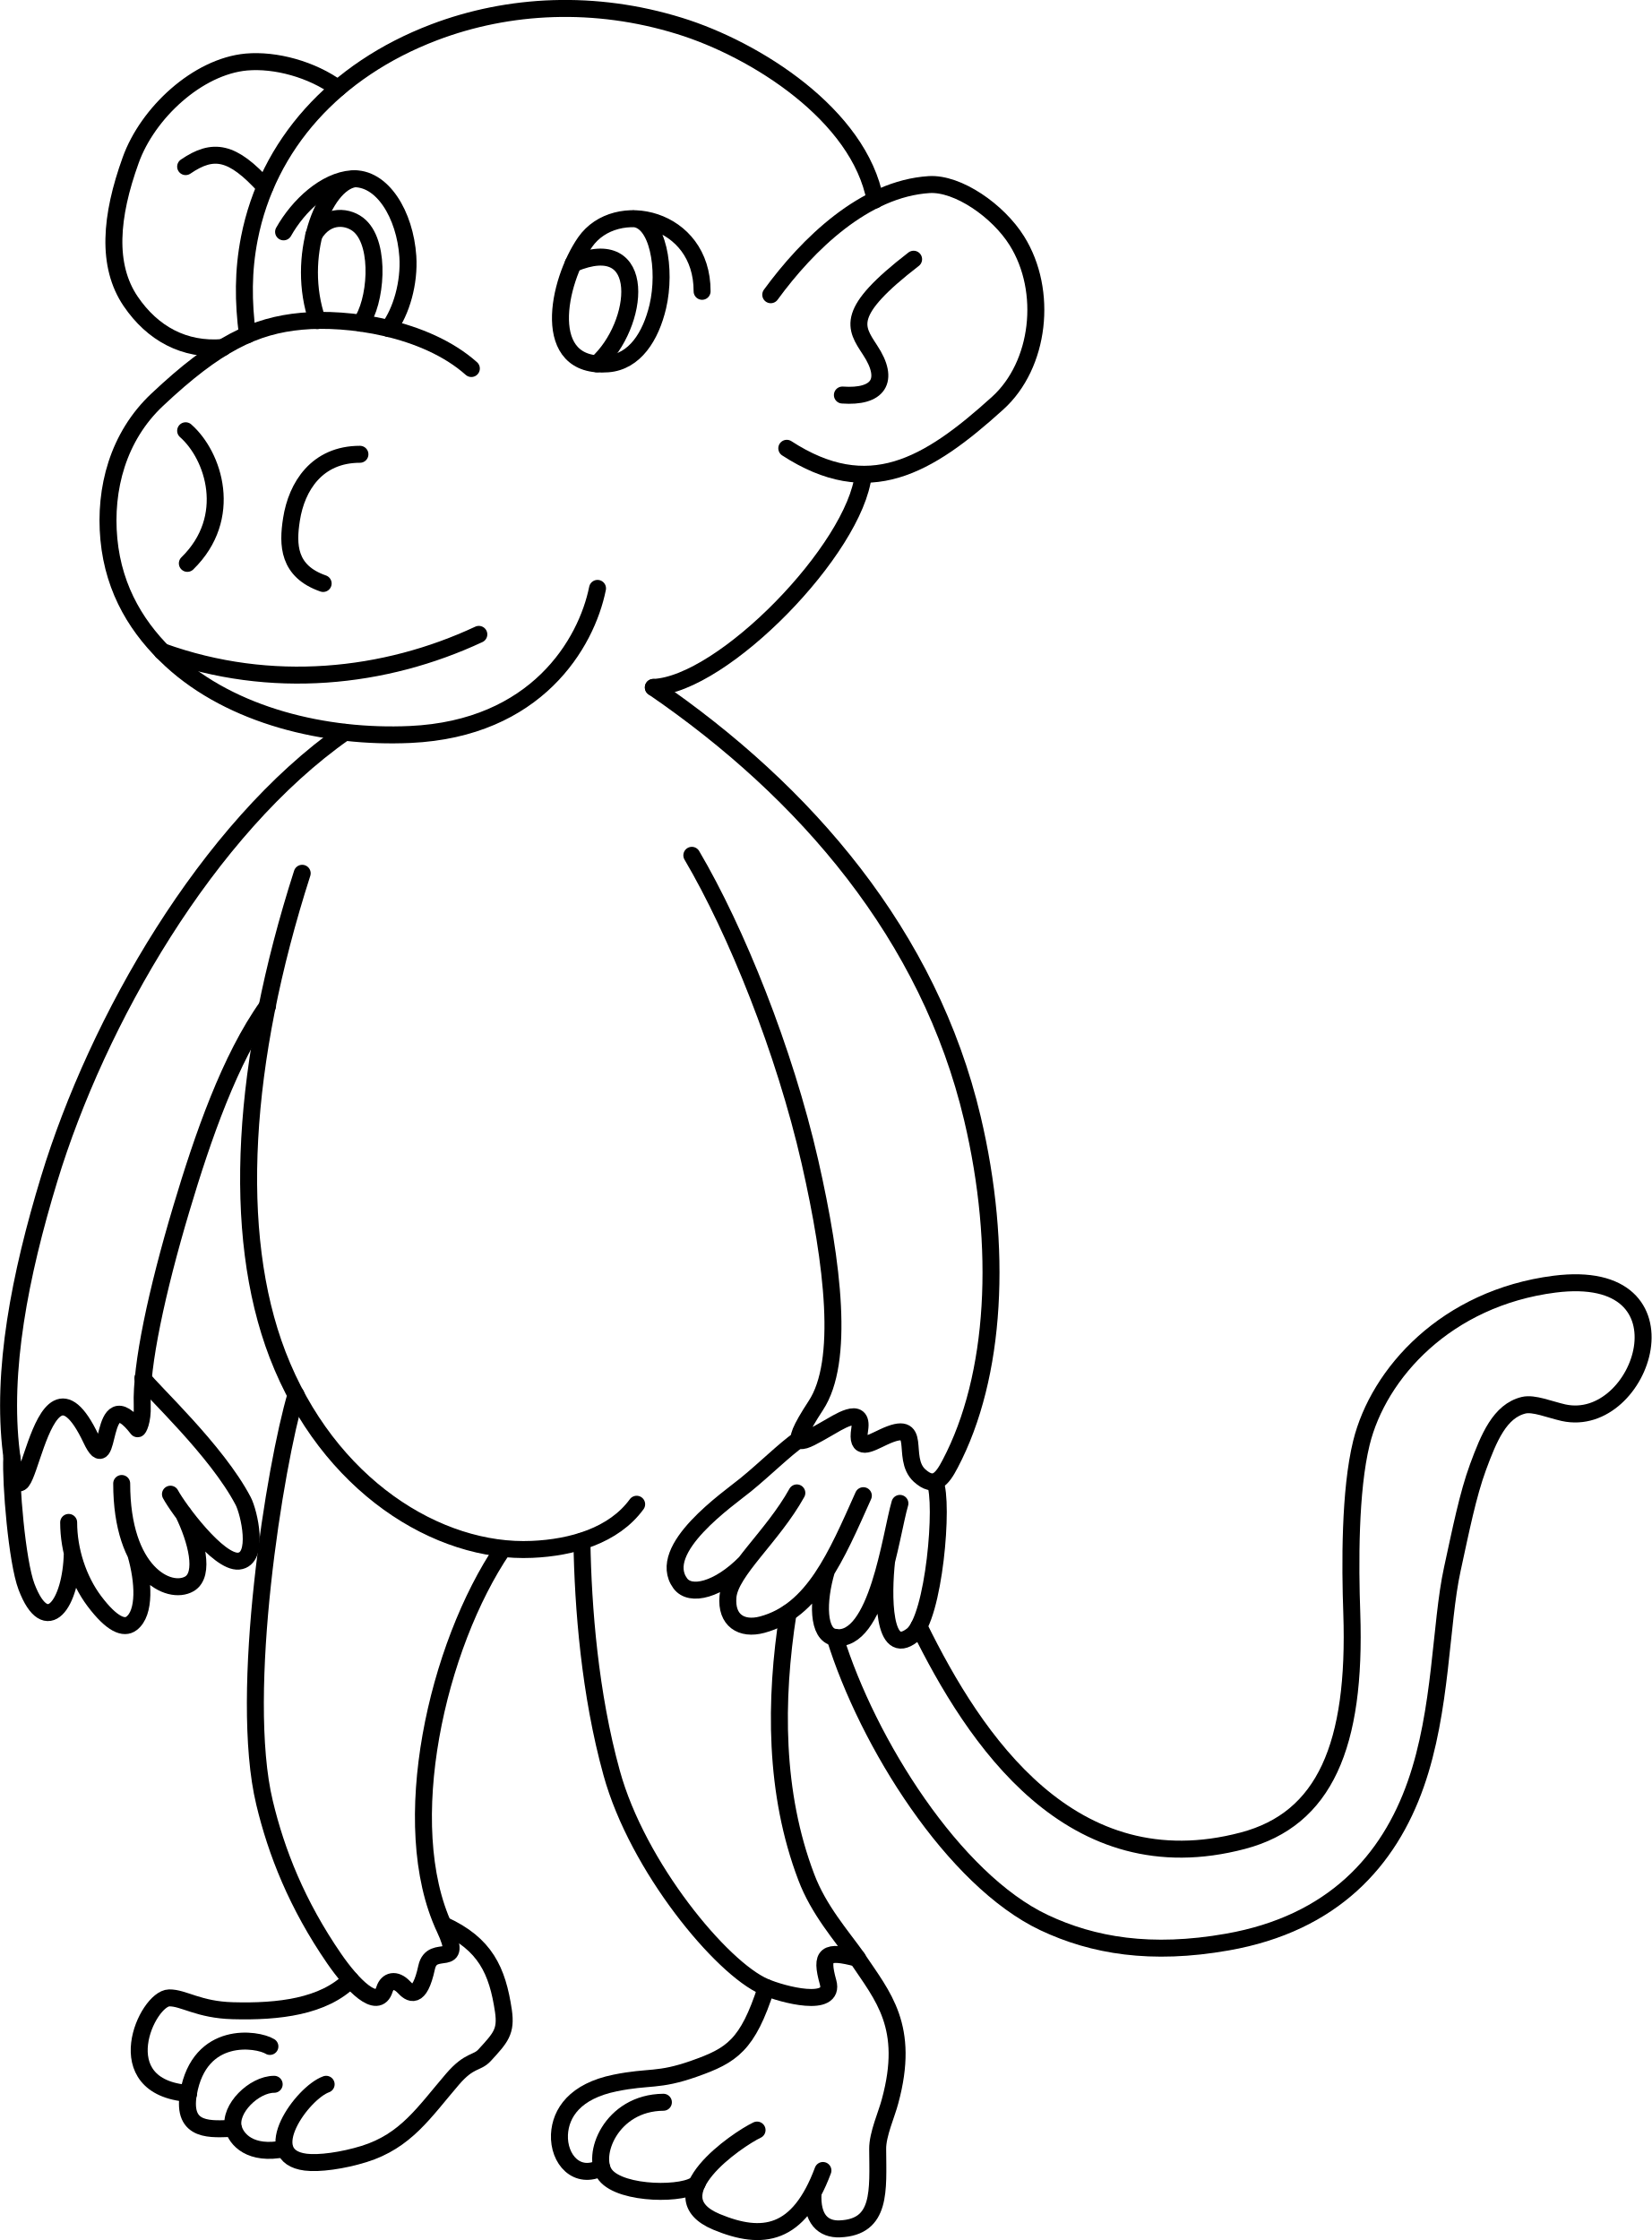
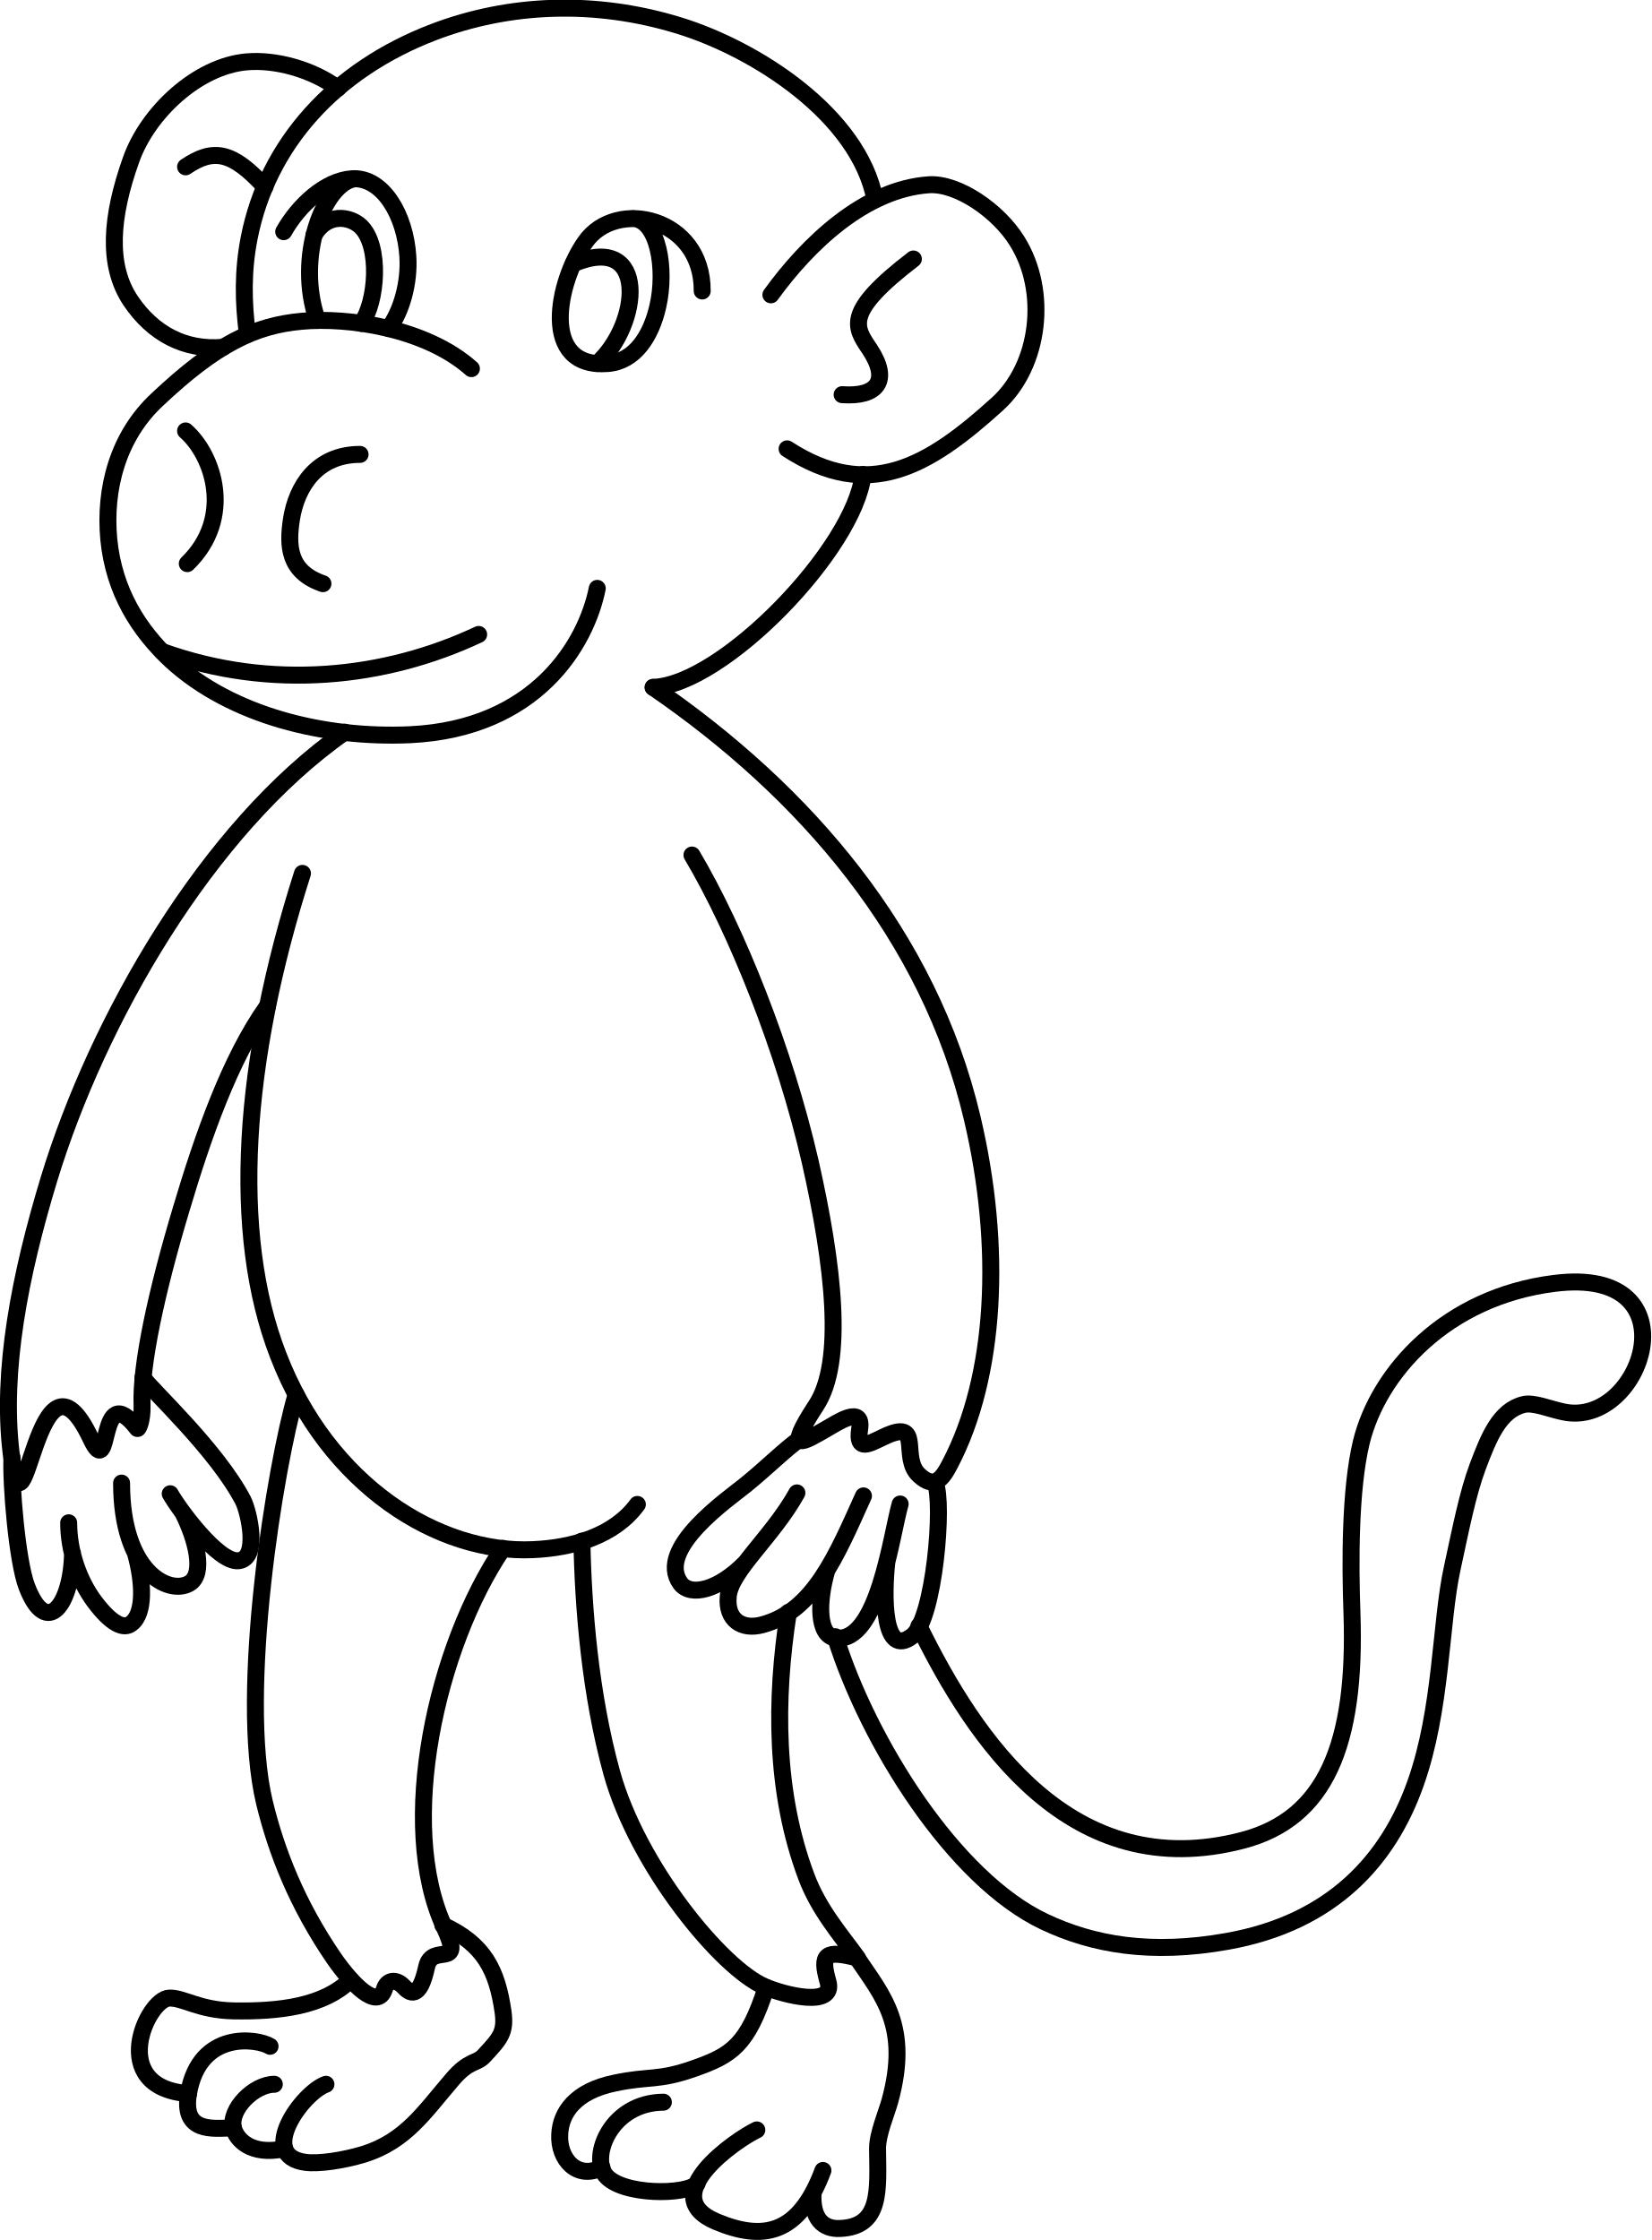
- <svg xmlns="http://www.w3.org/2000/svg" xml:space="preserve" width="77.228mm" height="104.739mm" version="1.1" style="shape-rendering:geometricPrecision; text-rendering:geometricPrecision; image-rendering:optimizeQuality; fill-rule:evenodd; clip-rule:evenodd" viewBox="0 0 7722 10473">
+ <svg xmlns="http://www.w3.org/2000/svg" xml:space="preserve" width="77.228mm" height="104.739mm" version="1.1" style="shape-rendering:geometricPrecision; text-rendering:geometricPrecision; image-rendering:optimizeQuality; fill-rule:evenodd; clip-rule:evenodd" viewBox="0 0 3871 5250">
  <defs>
    <style type="text/css">
   
-     .str0 {stroke:black;stroke-width:79.367;stroke-linecap:round;stroke-linejoin:round}
+     .str0 {stroke:black;stroke-width:39.785;stroke-linecap:round;stroke-linejoin:round}
    .fil0 {fill:none}
   
  </style>
  </defs>
  <g id="lineart">
-     <g id="_749195728">
-       <path class="fil0 str0" d="M1157 1565c-20,-155 -21,-297 9,-451 86,-438 399,-786 864,-963 350,-133 753,-152 1147,-30 357,110 841,417 915,814" />
-       <path class="fil0 str0" d="M3604 1378c173,-237 439,-496 741,-515 134,-8 322,122 410,263 147,235 107,581 -90,759 -328,297 -604,459 -986,211" />
-       <path class="fil0 str0" d="M3055 3214c327,-13 944,-649 982,-996" />
-       <path class="fil0 str0" d="M4272 1212c-324,250 -274,317 -204,424 96,145 37,223 -129,211" />
-       <path class="fil0 str0" d="M868 779c129,-88 218,-74 371,95" />
-       <path class="fil0 str0" d="M1580 413c-122,-89 -292,-135 -428,-123 -228,21 -462,238 -541,459 -95,263 -114,492 0,660 102,150 250,231 431,216" />
-       <path class="fil0 str0" d="M1326 1084c70,-124 195,-239 319,-248 143,-10 249,169 262,363 8,123 -30,257 -90,337" />
-       <path class="fil0 str0" d="M1657 836c-144,22 -277,366 -173,663" />
-       <path class="fil0 str0" d="M2961 1022c117,6 155,238 115,411 -33,140 -108,258 -233,268 -321,26 -236,-383 -107,-569 144,-206 548,-117 547,230" />
-       <path class="fil0 str0" d="M2680 1233c354,-150 313,285 111,468" />
-       <path class="fil0 str0" d="M1467 1100c62,-106 167,-89 216,-43 99,92 75,359 4,454" />
-       <path class="fil0 str0" d="M868 2014c132,116 227,406 8,620" />
-       <path class="fil0 str0" d="M1683 2124c-201,0 -296,150 -320,304 -19,120 -16,243 148,300" />
-       <path class="fil0 str0" d="M2204 1723c-216,-192 -581,-241 -794,-221 -219,20 -398,106 -675,367 -183,172 -248,416 -226,652 23,243 139,425 292,566 283,260 720,365 1117,347 590,-27 824,-425 876,-683" />
-       <path class="fil0 str0" d="M758 3046c510,184 1042,125 1481,-80" />
-       <path class="fil0 str0" d="M1612 3424c-644,451 -1157,1349 -1382,2088 -138,453 -224,898 -177,1281 64,517 119,-602 373,-65 100,212 30,-291 217,-48 3,4 25,-35 22,-109 -7,-185 68,-535 183,-920 100,-335 227,-702 403,-948" />
-       <path class="fil0 str0" d="M1413 4083c-282,879 -334,1681 -115,2251 236,612 751,930 1190,910 186,-8 382,-64 489,-211" />
-       <path class="fil0 str0" d="M3055 3214c713,488 1290,1160 1492,2015 142,600 112,1205 -104,1615 -38,73 -74,117 -143,55 -93,-85 25,-271 -169,-180 -68,32 -128,70 -111,-36 18,-116 -105,-30 -156,-2 -104,59 -200,121 -49,-110 134,-204 82,-657 -28,-1140 -119,-520 -344,-1079 -552,-1432" />
-       <path class="fil0 str0" d="M1384 6521c-97,325 -271,1393 -147,1908 55,230 151,475 326,729 82,119 203,246 235,143 13,-41 52,-51 90,-11 28,30 73,66 107,-92 26,-118 178,18 84,-183 -226,-483 -36,-1319 273,-1774" />
-       <path class="fil0 str0" d="M2721 7206c5,312 37,714 139,1083 121,440 514,913 715,1000 85,37 331,101 297,-21 -37,-133 -11,-151 138,-112 -77,-108 -182,-226 -240,-380 -149,-392 -149,-825 -85,-1234" />
-       <path class="fil0 str0" d="M1639 9256c-126,126 -336,151 -550,145 -160,-4 -231,-61 -298,-60 -103,2 -296,418 91,447" />
-       <path class="fil0 str0" d="M1262 9568c-59,-36 -329,-77 -381,220 -32,185 110,166 210,163" />
-       <path class="fil0 str0" d="M1282 9745c-94,0 -212,115 -191,203 13,54 79,131 239,98" />
-       <path class="fil0 str0" d="M1525 9745c-112,40 -324,335 -96,364 62,8 173,-7 273,-38 196,-61 281,-195 414,-350 80,-93 113,-72 150,-112 75,-82 102,-110 88,-207 -28,-189 -85,-313 -280,-402" />
-       <path class="fil0 str0" d="M3583 9293c-87,270 -161,317 -337,379 -170,60 -209,34 -370,67 -187,38 -255,140 -260,241 -5,116 82,214 197,154" />
-       <path class="fil0 str0" d="M3102 9829c-246,2 -341,252 -271,340 75,95 379,94 429,39" />
-       <path class="fil0 str0" d="M3540 9959c-93,44 -479,308 -190,429 216,90 384,65 498,-240m-46 103c-8,125 48,173 125,170 196,-8 178,-180 177,-373 -1,-69 43,-165 58,-224 95,-349 -34,-490 -153,-668" />
-       <path class="fil0 str0" d="M55 6814c-6,119 24,487 69,605 93,244 209,80 214,-158m-17 -143c0,131 45,268 120,368 82,109 139,131 174,104 65,-49 57,-196 20,-324m-66 -330c0,417 221,525 317,469 74,-44 32,-206 -29,-330m-60 -89c37,69 224,322 319,313 100,-10 48,-230 21,-281 -124,-237 -429,-517 -469,-574" />
-       <path class="fil0 str0" d="M3738 6729c-70,49 -158,137 -251,213 -78,64 -424,300 -306,461 47,64 179,31 305,-97m240 -326c-114,205 -311,365 -322,485 -10,111 63,157 160,131 239,-64 346,-319 473,-603m-172 349c-43,145 -43,302 39,314 199,29 261,-480 304,-627m-62 267c-18,161 -19,458 120,349 102,-81 148,-623 106,-715" />
-       <path class="fil0 str0" d="M4297 7604c261,532 713,1214 1515,1002 382,-101 530,-444 509,-1064 -8,-225 -10,-572 45,-796 80,-325 396,-677 903,-742 668,-85 412,682 42,601 -66,-15 -139,-46 -186,-35 -112,27 -163,152 -214,290 -47,128 -80,293 -120,477 -56,256 -49,659 -171,1005 -125,356 -386,651 -881,738 -357,63 -628,17 -857,-91 -423,-200 -825,-840 -978,-1334" />
-     </g>
+     <path class="fil0 str0" d="M580 784c-10,-77 -11,-149 4,-226 43,-220 200,-394 433,-483 176,-67 377,-76 575,-15 179,55 421,209 459,408" />
+     <path class="fil0 str0" d="M1807 691c86,-119 220,-248 371,-258 67,-4 162,61 206,132 74,118 53,291 -45,381 -164,149 -303,230 -494,106" />
+     <path class="fil0 str0" d="M1531 1611c164,-6 473,-326 492,-499" />
+     <path class="fil0 str0" d="M2141 607c-163,125 -138,159 -102,212 48,73 18,112 -65,106" />
+     <path class="fil0 str0" d="M435 391c65,-44 109,-37 186,47" />
+     <path class="fil0 str0" d="M792 207c-61,-45 -147,-68 -214,-62 -115,10 -232,119 -271,230 -47,132 -57,247 0,331 51,75 125,116 216,108" />
+     <path class="fil0 str0" d="M665 543c35,-62 98,-120 160,-124 72,-5 125,85 131,182 4,62 -15,129 -45,169" />
+     <path class="fil0 str0" d="M831 419c-72,11 -139,184 -87,332" />
+     <path class="fil0 str0" d="M1484 512c59,3 78,119 58,206 -16,70 -54,129 -117,134 -161,13 -119,-192 -53,-285 72,-103 275,-58 274,115" />
+     <path class="fil0 str0" d="M1344 618c178,-75 157,143 56,234" />
+     <path class="fil0 str0" d="M736 551c31,-53 84,-44 109,-21 49,46 38,180 2,228" />
+     <path class="fil0 str0" d="M435 1010c66,58 114,204 4,311" />
+     <path class="fil0 str0" d="M844 1065c-101,0 -149,75 -161,153 -9,60 -8,122 74,150" />
+     <path class="fil0 str0" d="M1105 864c-108,-96 -291,-121 -398,-111 -110,10 -200,53 -339,184 -92,86 -124,209 -113,327 12,122 70,213 146,284 142,130 361,183 560,174 296,-14 413,-213 439,-343" />
+     <path class="fil0 str0" d="M380 1527c256,92 523,63 742,-40" />
+     <path class="fil0 str0" d="M808 1716c-323,226 -580,676 -693,1047 -69,227 -112,450 -89,642 32,259 60,-302 187,-33 50,106 15,-146 109,-24 2,2 12,-18 11,-54 -4,-93 34,-268 92,-461 50,-168 114,-352 202,-475" />
+     <path class="fil0 str0" d="M709 2047c-141,441 -168,843 -57,1129 118,307 377,466 597,456 93,-4 191,-32 245,-106" />
+     <path class="fil0 str0" d="M1531 1611c357,245 647,581 748,1010 71,301 56,604 -52,810 -19,37 -37,59 -72,27 -47,-42 12,-136 -84,-90 -34,16 -64,35 -56,-18 9,-58 -53,-15 -78,-1 -52,30 -100,61 -24,-55 67,-102 41,-329 -14,-572 -60,-261 -172,-541 -277,-718" />
+     <path class="fil0 str0" d="M694 3269c-48,163 -136,698 -74,956 28,115 76,238 163,365 41,59 102,123 118,72 6,-20 26,-26 45,-6 14,15 37,33 54,-46 13,-59 89,9 42,-92 -113,-242 -18,-661 137,-889" />
+     <path class="fil0 str0" d="M1364 3612c3,156 19,358 70,543 61,220 258,458 358,501 43,19 166,51 149,-11 -19,-66 -6,-75 69,-56 -39,-54 -91,-113 -120,-191 -74,-197 -74,-414 -42,-619" />
+     <path class="fil0 str0" d="M822 4640c-63,63 -169,75 -276,73 -80,-2 -116,-31 -149,-30 -52,1 -148,210 45,224" />
+     <path class="fil0 str0" d="M633 4796c-29,-18 -165,-39 -191,110 -16,93 55,83 105,81" />
+     <path class="fil0 str0" d="M643 4885c-47,0 -106,58 -96,102 7,27 40,66 120,49" />
+     <path class="fil0 str0" d="M764 4885c-56,20 -162,168 -48,183 31,4 87,-4 137,-19 98,-31 141,-98 207,-175 40,-47 57,-36 75,-56 38,-41 51,-55 44,-104 -14,-95 -43,-157 -141,-202" />
+     <path class="fil0 str0" d="M1796 4658c-44,136 -81,159 -169,190 -85,30 -105,17 -185,34 -94,19 -128,70 -130,121 -3,58 41,107 99,77" />
+     <path class="fil0 str0" d="M1555 4927c-123,1 -171,126 -136,171 38,48 190,47 215,20" />
+     <path class="fil0 str0" d="M1774 4992c-47,22 -240,154 -95,215 108,45 193,33 250,-120m-23 51c-4,63 24,87 63,85 98,-4 89,-90 88,-187 0,-35 21,-83 29,-112 48,-175 -17,-246 -77,-335" />
+     <path class="fil0 str0" d="M28 3416c-3,60 12,244 35,303 47,122 105,40 107,-79m-9 -71c0,66 23,134 60,184 41,55 70,66 87,52 32,-24 28,-98 10,-163m-33 -166c0,209 111,263 159,235 37,-22 16,-103 -15,-165m-30 -45c19,34 112,162 160,157 50,-5 24,-115 11,-141 -62,-119 -215,-259 -235,-288" />
+     <path class="fil0 str0" d="M1874 3373c-35,25 -79,69 -126,107 -39,32 -212,150 -153,231 24,32 90,16 153,-49m120 -163c-57,103 -156,183 -161,243 -5,55 32,79 80,66 120,-32 173,-160 237,-302m-86 175c-21,73 -22,152 20,158 100,14 131,-241 152,-314m-31 134c-9,81 -10,230 60,175 51,-40 74,-313 53,-359" />
+     <path class="fil0 str0" d="M2154 3811c131,267 357,608 760,502 192,-51 266,-222 255,-534 -4,-113 -5,-287 22,-399 40,-163 198,-340 452,-372 335,-43 206,342 21,301 -33,-7 -70,-23 -93,-17 -56,14 -81,76 -107,145 -24,64 -40,147 -60,239 -28,128 -24,330 -86,504 -63,178 -194,326 -441,370 -179,32 -315,8 -429,-46 -212,-100 -413,-421 -490,-668" />
  </g>
</svg>
